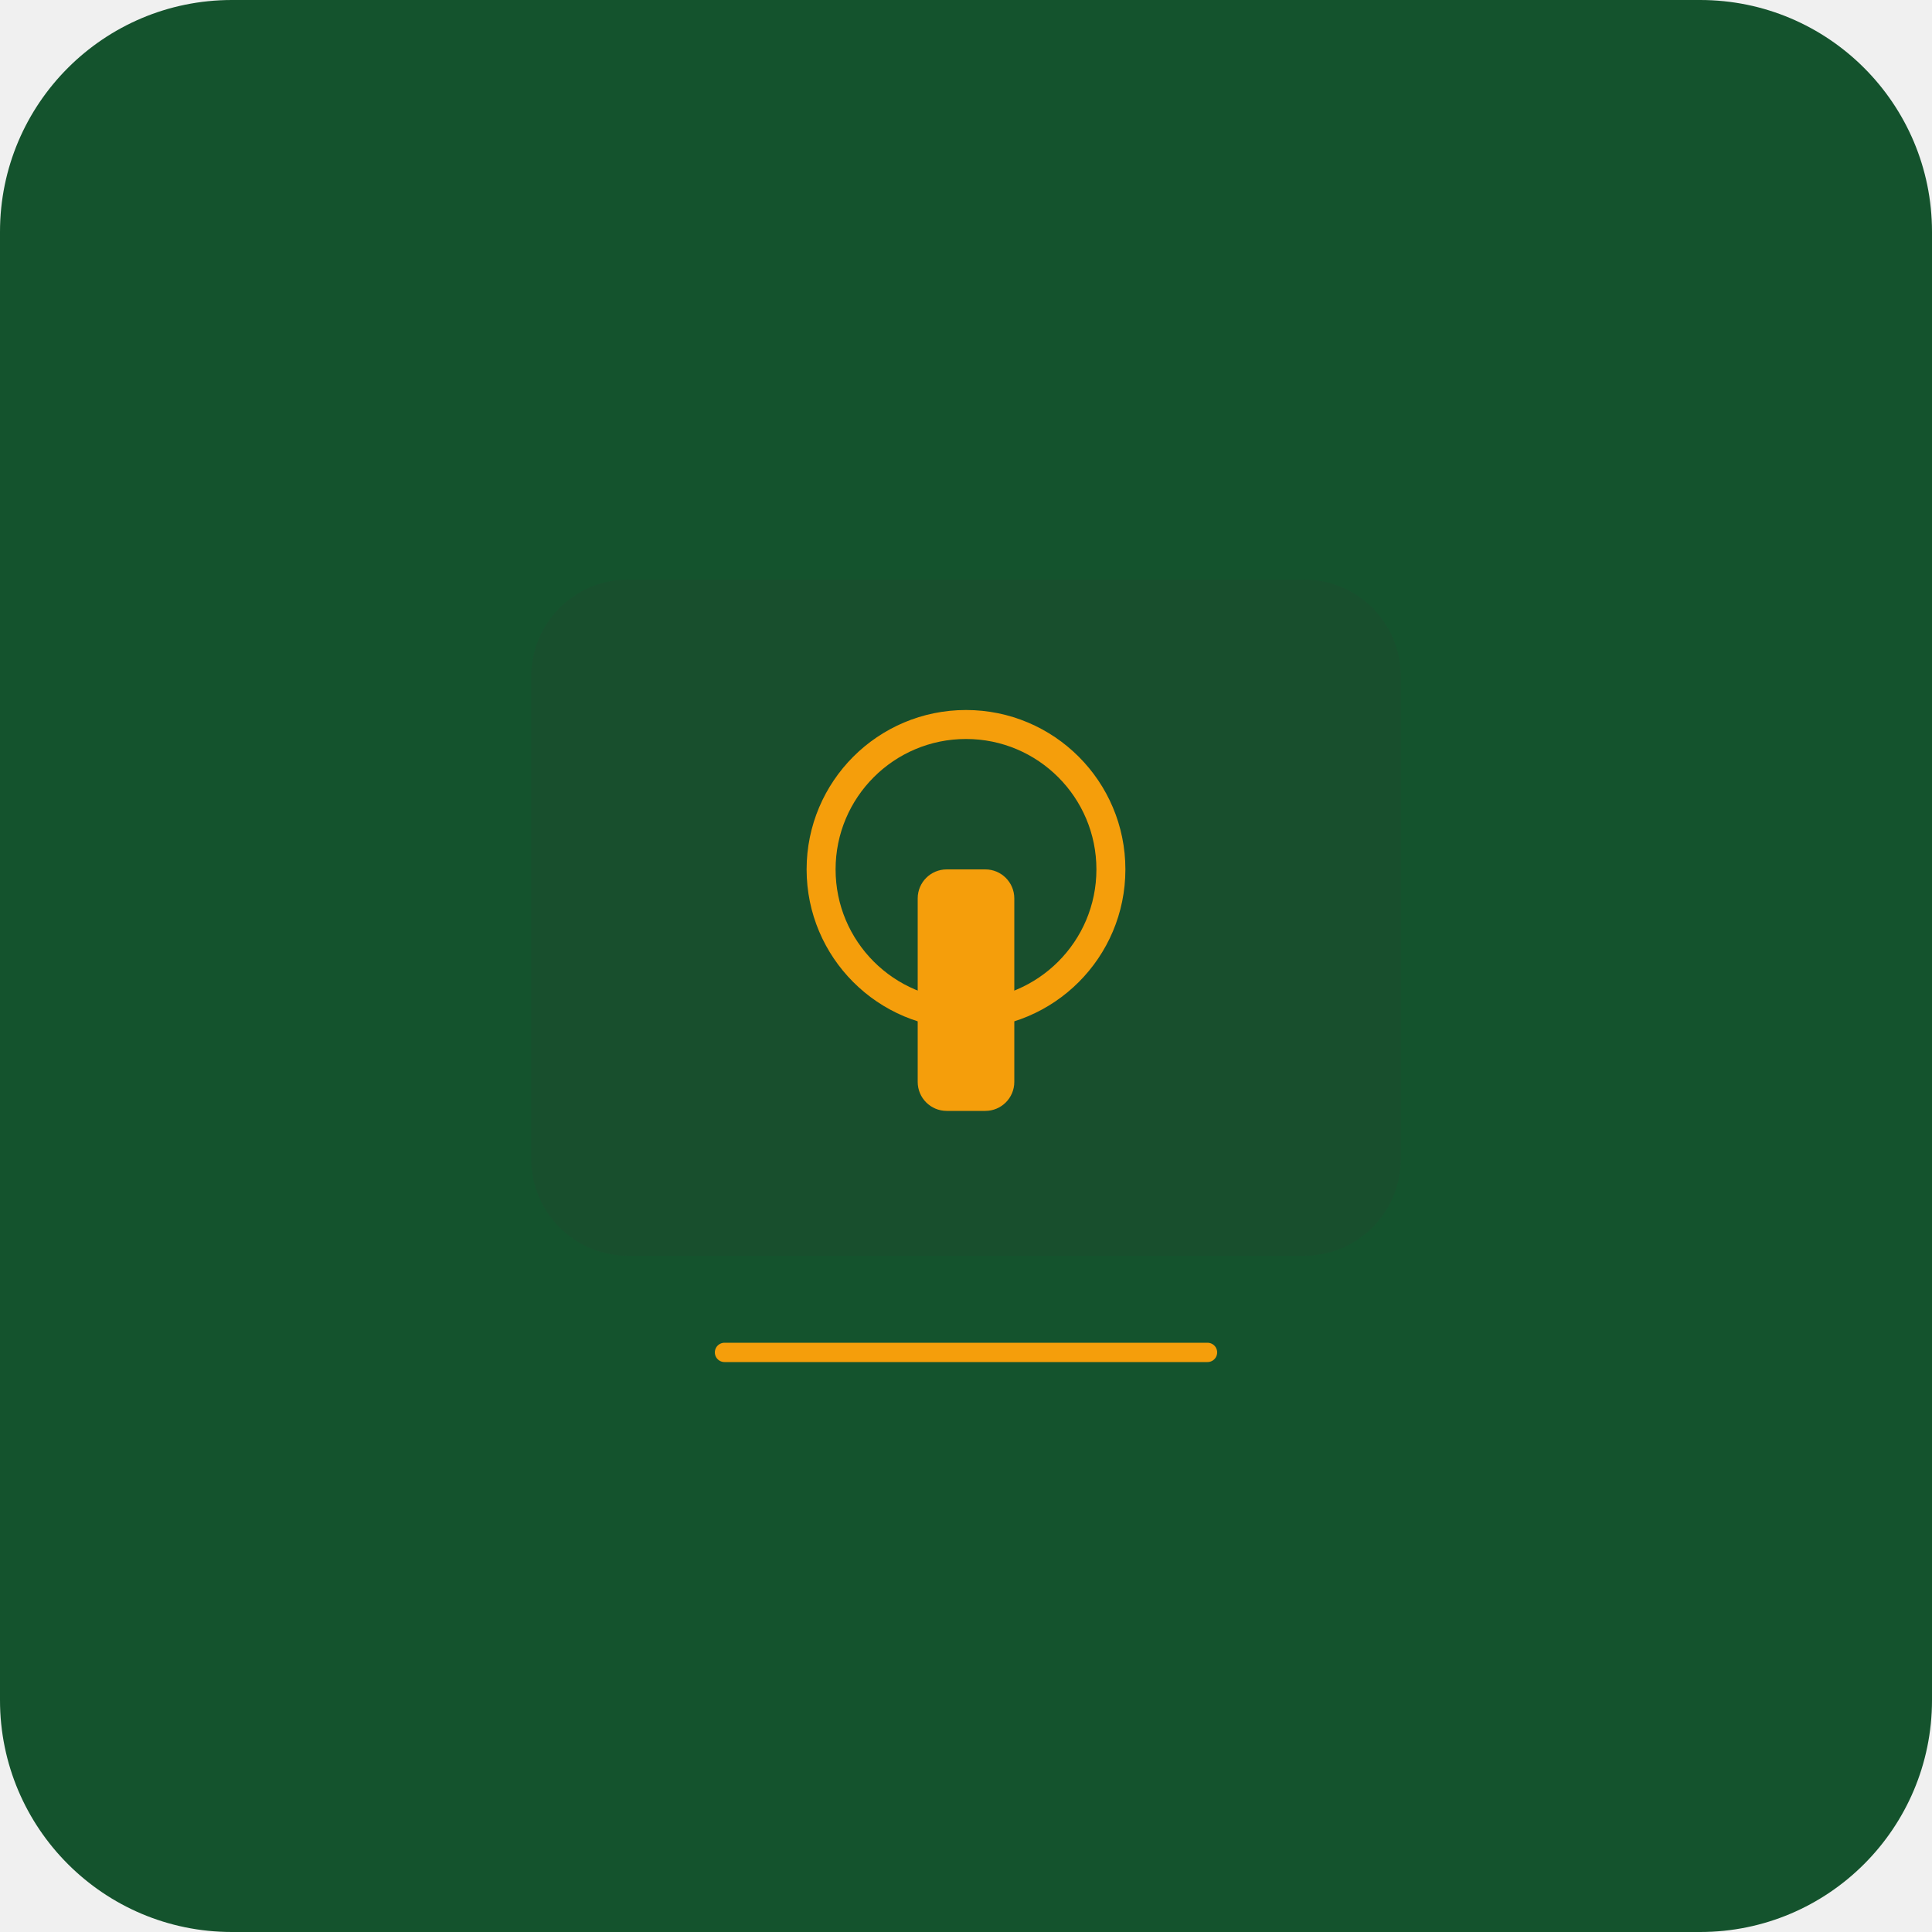
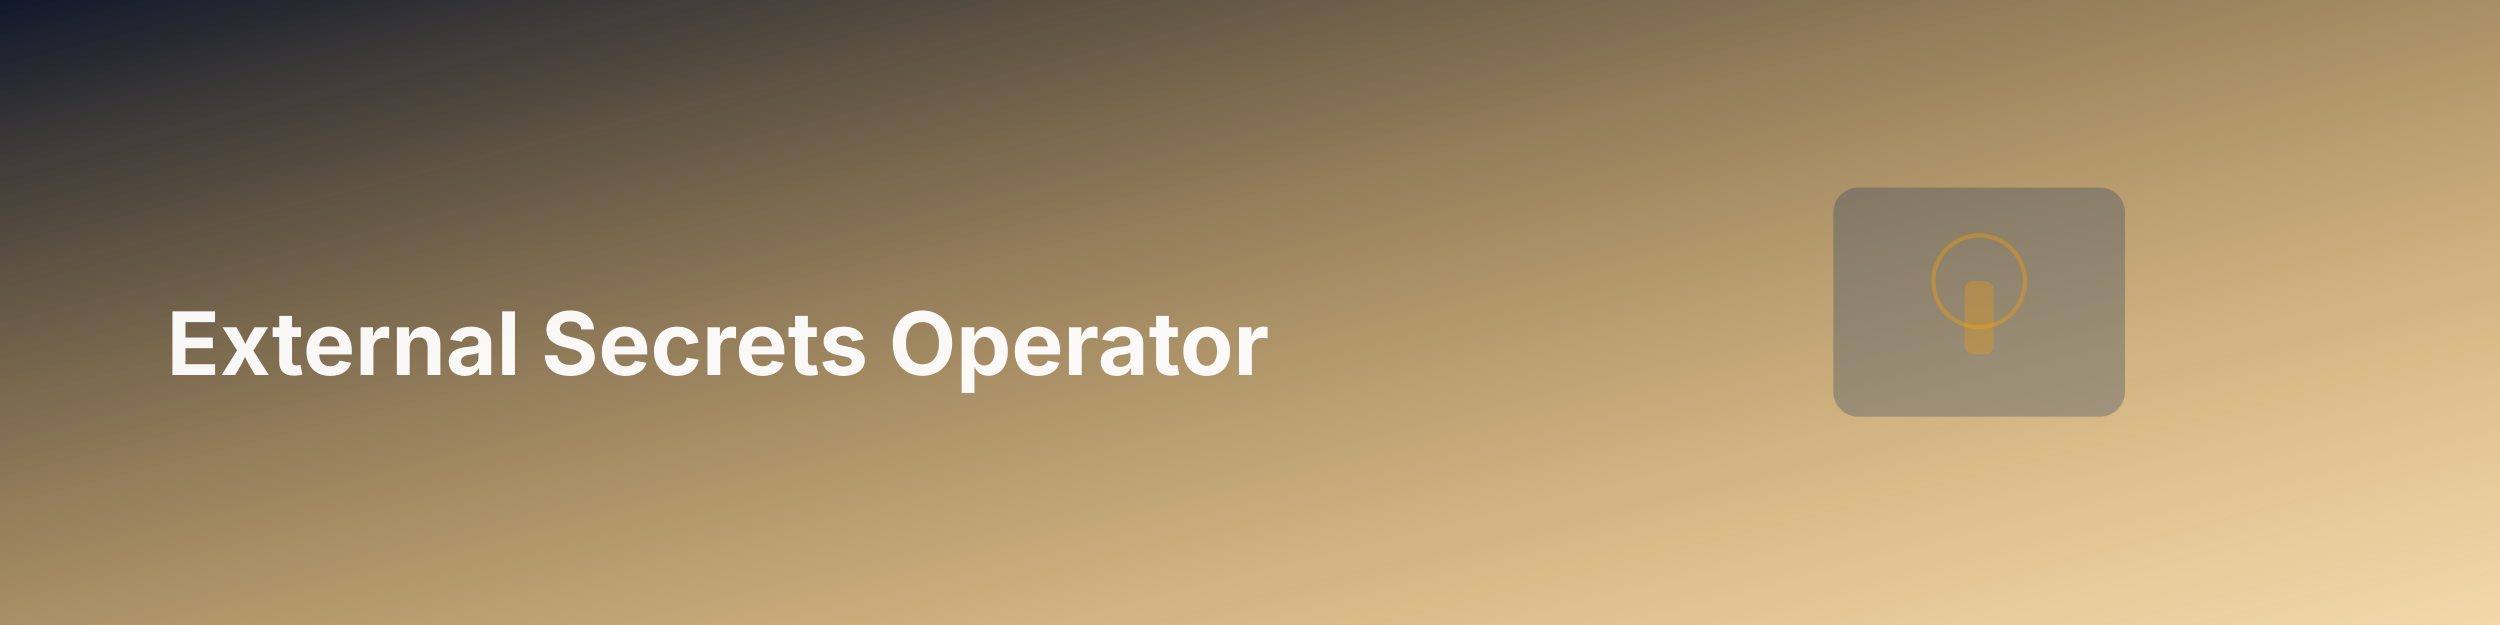
- <svg xmlns="http://www.w3.org/2000/svg" viewBox="0 0 200 200" width="200" height="200">
-   <rect width="200" height="200" rx="24" fill="#14532d" />
-   <rect x="55" y="60" width="90" height="70" rx="10" fill="#1a4d2e" opacity="0.7" />
-   <circle cx="100" cy="90" r="15" fill="none" stroke="#f59e0b" stroke-width="3" />
-   <rect x="95" y="90" width="10" height="25" rx="3" fill="#f59e0b" />
-   <path d="M75 140 L125 140" stroke="#f59e0b" stroke-width="2" stroke-linecap="round" />
+ <svg xmlns="http://www.w3.org/2000/svg" viewBox="0 0 1200 300" width="1200" height="300">
+   <defs>
+     <linearGradient id="bg_external-secrets" x1="0%" y1="0%" x2="100%" y2="100%">
+       <stop offset="0%" style="stop-color:#0f172a;stop-opacity:1" />
+       <stop offset="100%" style="stop-color:#f59e0b;stop-opacity:0.3" />
+     </linearGradient>
+   </defs>
+   <rect width="1200" height="300" rx="0" fill="url(#bg_external-secrets)" />
+   <rect x="880" y="90" width="140" height="110" rx="12" fill="#1e3a5f" opacity="0.3" />
+   <circle cx="950" cy="135" r="22" fill="none" stroke="#f59e0b" stroke-width="2" opacity="0.4" />
+   <rect x="943" y="135" width="14" height="35" rx="4" fill="#f59e0b" opacity="0.3" />
+   <text x="80" y="180" font-family="system-ui, -apple-system, sans-serif" font-size="42" font-weight="700" fill="white" opacity="0.95">External Secrets Operator</text>
</svg>
